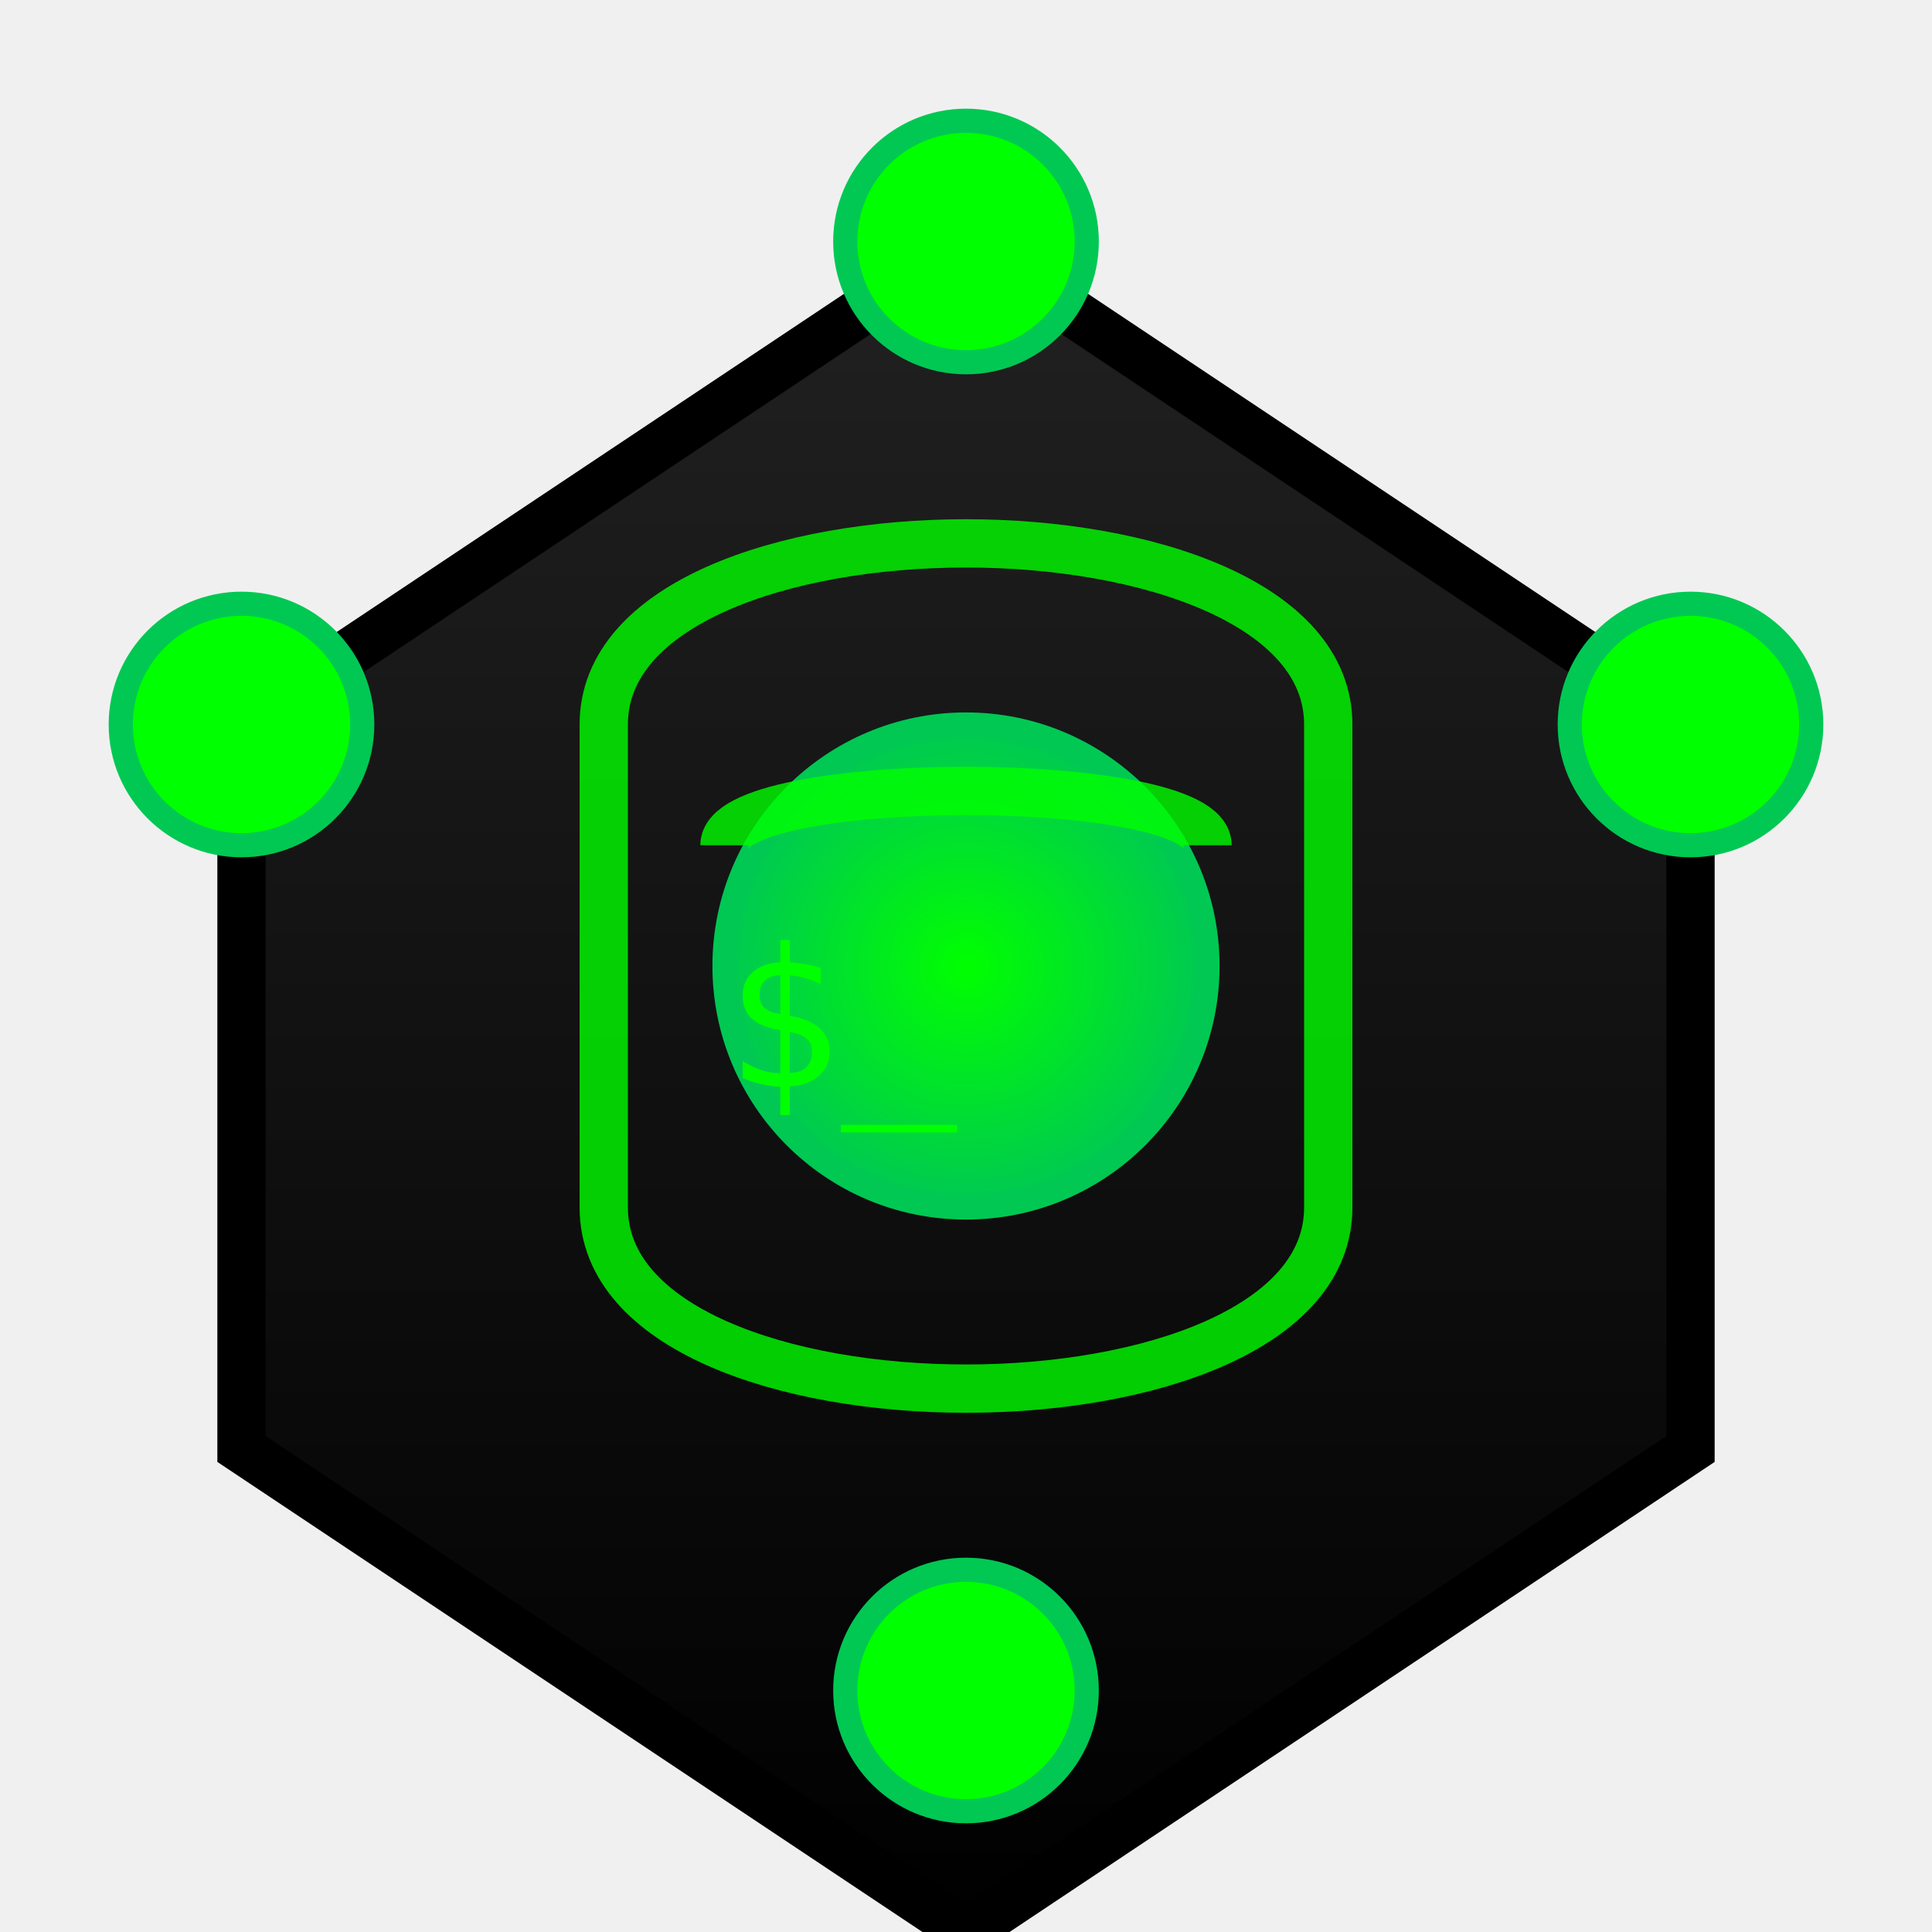
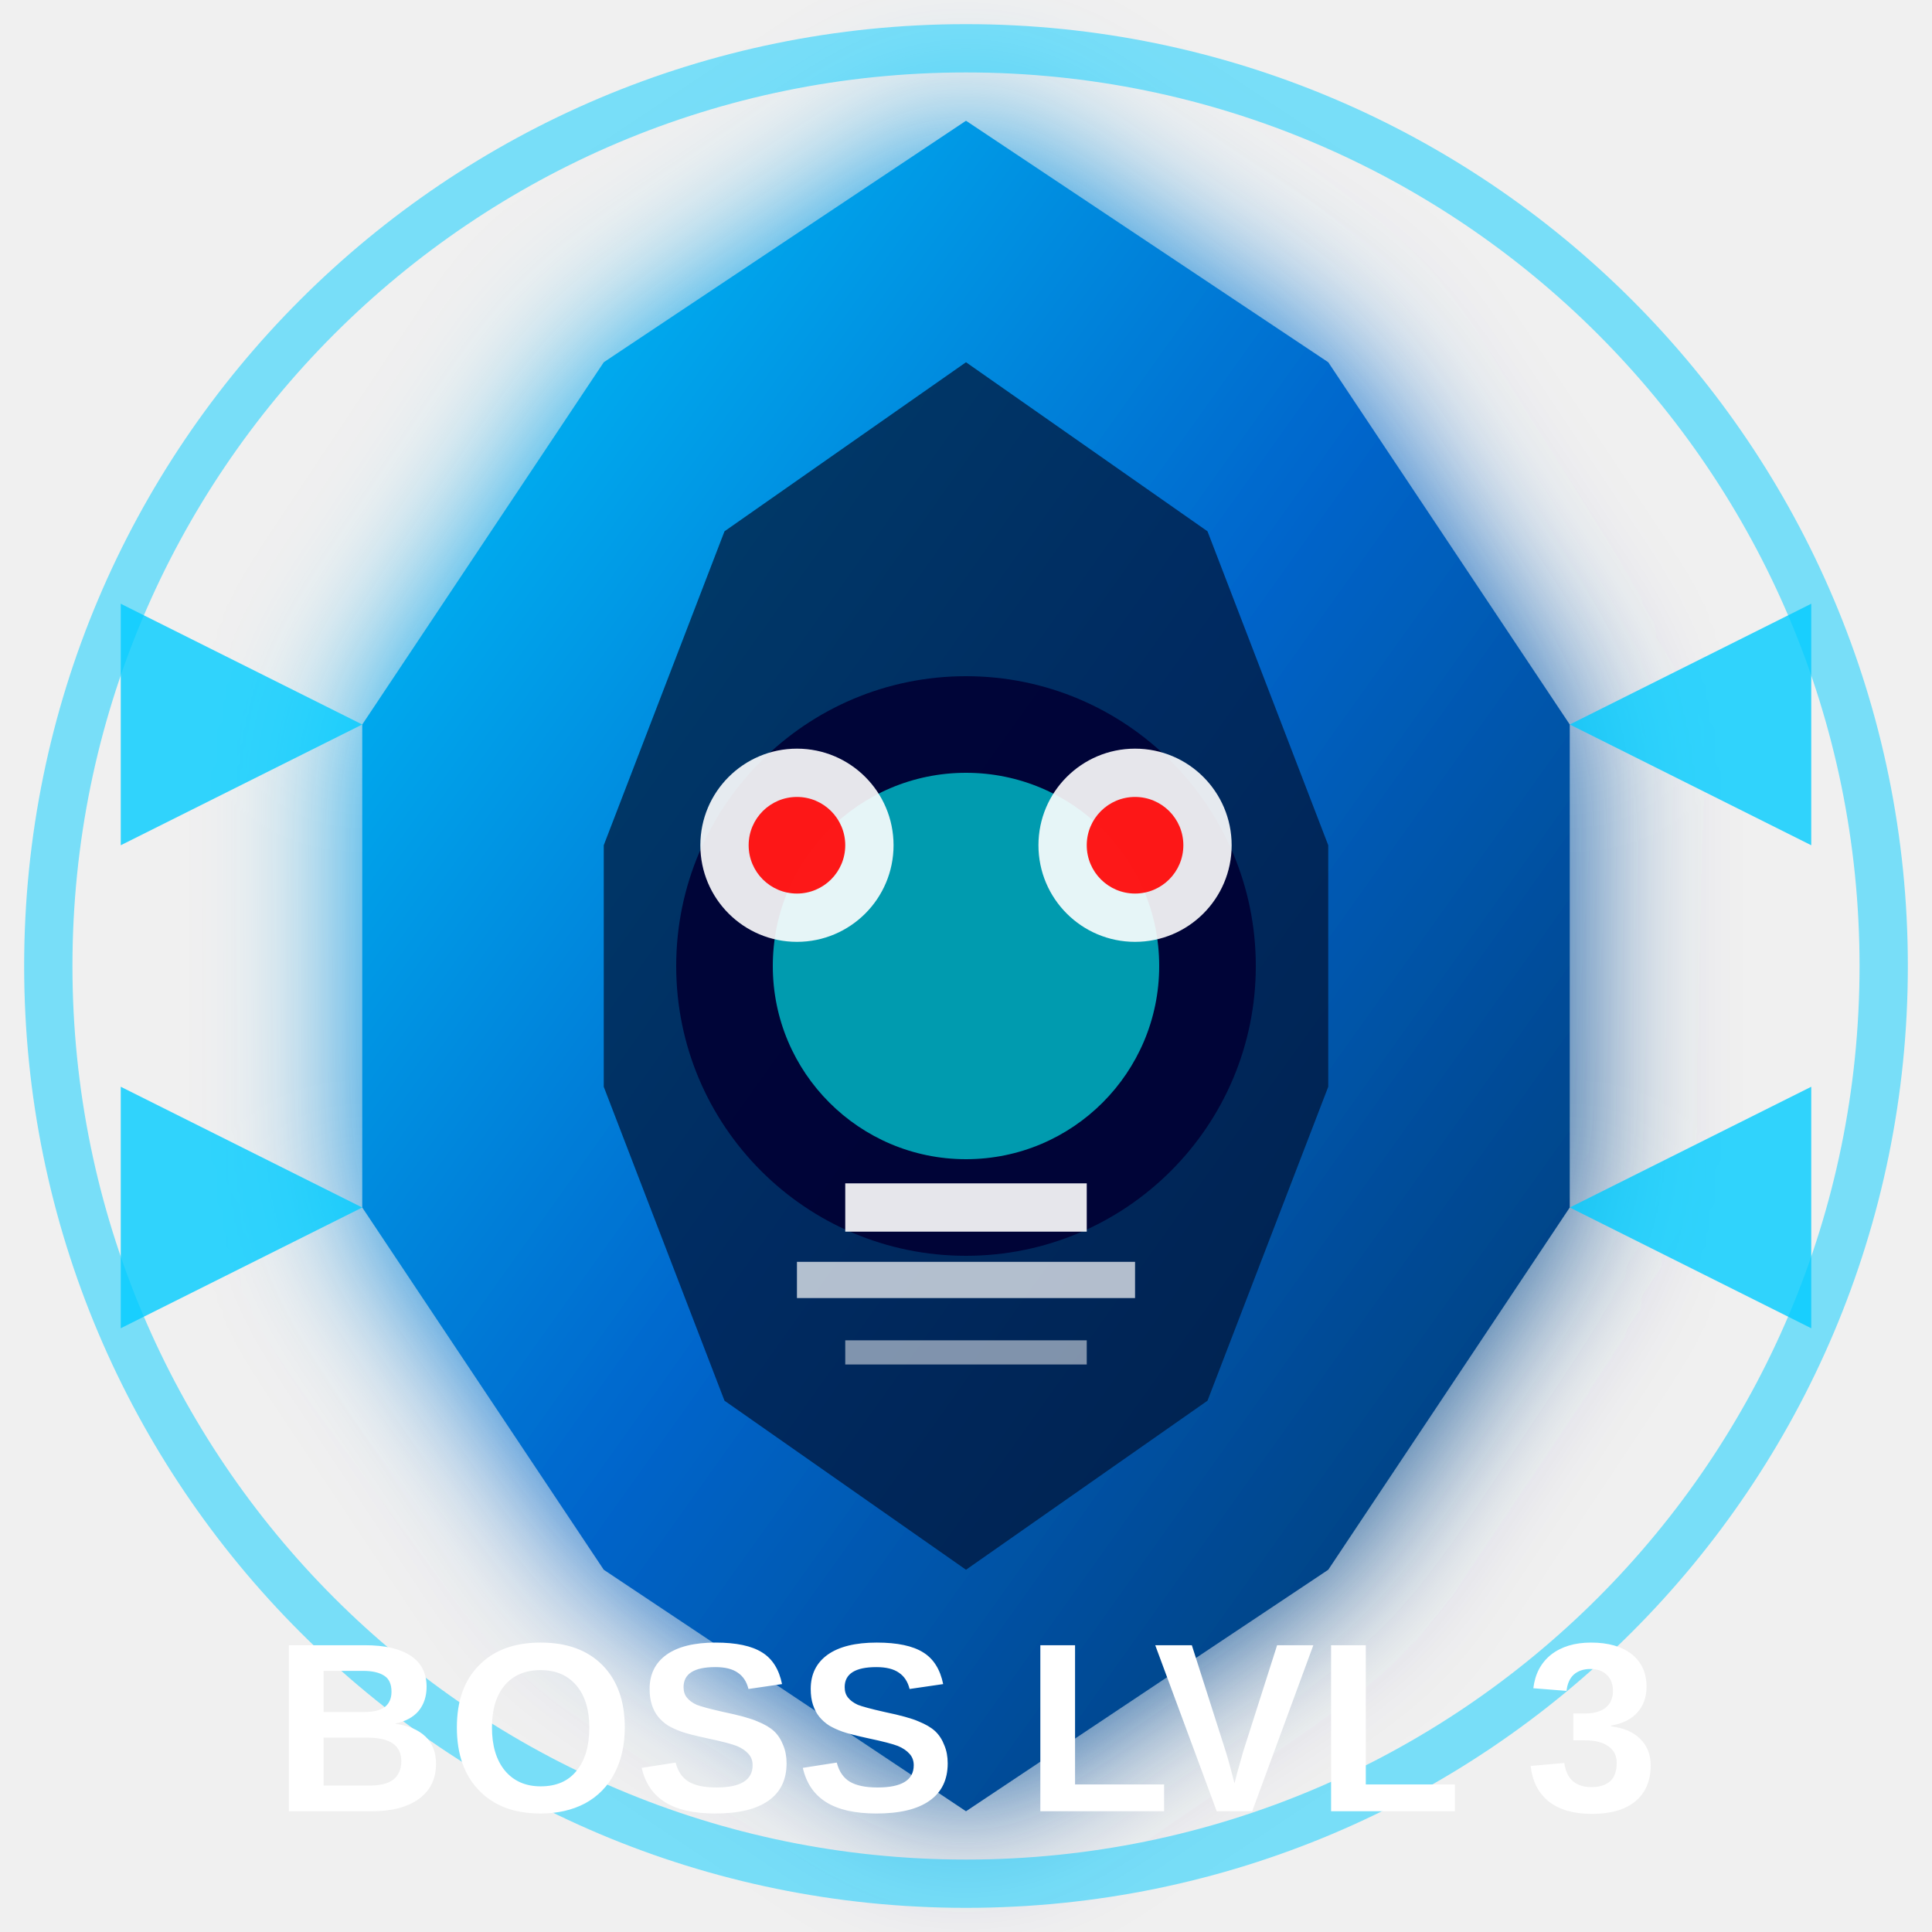
- <svg xmlns="http://www.w3.org/2000/svg" width="80" height="80" viewBox="0 0 80 80">
+ <svg xmlns="http://www.w3.org/2000/svg" width="80px" height="80px" viewBox="0 0 80 80" version="1.1">
  <defs>
-     <linearGradient id="bossGradient3" x1="0%" y1="0%" x2="0%" y2="100%">
-       <stop offset="0%" style="stop-color:#212121;stop-opacity:1" />
-       <stop offset="100%" style="stop-color:#000000;stop-opacity:1" />
+     <linearGradient id="boss3Gradient" x1="0%" y1="0%" x2="100%" y2="100%">
+       <stop stop-color="#00CCFF" offset="0%" />
+       <stop stop-color="#0066CC" offset="50%" />
+       <stop stop-color="#003366" offset="100%" />
    </linearGradient>
-     <radialGradient id="coreGradient3" cx="50%" cy="50%" r="50%" fx="50%" fy="50%">
-       <stop offset="0%" style="stop-color:#00FF00;stop-opacity:1" />
-       <stop offset="100%" style="stop-color:#00C853;stop-opacity:1" />
-     </radialGradient>
+     <filter id="boss3Glow" x="-50%" y="-50%" width="200%" height="200%">
+       <feGaussianBlur stdDeviation="3" result="blur" />
+       <feComposite in="SourceGraphic" in2="blur" operator="over" />
+     </filter>
  </defs>
-   <g>
-     <path d="M10,30 L40,10 L70,30 L70,60 L40,80 L10,60 Z" fill="url(#bossGradient3)" stroke="#000000" stroke-width="2" />
-     <path d="M25,30 C25,20 55,20 55,30 L55,50 C55,60 25,60 25,50 Z" fill="none" stroke="#00FF00" stroke-width="2" stroke-opacity="0.8" />
-     <circle cx="40" cy="40" r="10" fill="url(#coreGradient3)" stroke="#00C853" stroke-width="1" />
-     <path d="M30,35 C30,32 50,32 50,35" stroke="#00FF00" stroke-width="2" stroke-opacity="0.8" fill="none" />
-     <text x="30" y="45" font-family="monospace" font-size="8" fill="#00FF00">$_</text>
-     <circle cx="40" cy="10" r="5" fill="#00FF00" stroke="#00C853" stroke-width="1" />
-     <circle cx="10" cy="30" r="5" fill="#00FF00" stroke="#00C853" stroke-width="1" />
-     <circle cx="70" cy="30" r="5" fill="#00FF00" stroke="#00C853" stroke-width="1" />
-     <circle cx="40" cy="70" r="5" fill="#00FF00" stroke="#00C853" stroke-width="1" />
+   <g stroke="none" stroke-width="1" fill="none" fill-rule="evenodd">
+     <path d="M40,5 L55,15 L65,30 L65,50 L55,65 L40,75 L25,65 L15,50 L15,30 L25,15 Z" fill="url(#boss3Gradient)" filter="url(#boss3Glow)" />
+     <path d="M40,15 L50,22 L55,35 L55,45 L50,58 L40,65 L30,58 L25,45 L25,35 L30,22 Z" fill="#001133" opacity="0.7" />
+     <circle cx="40" cy="40" r="12" fill="#000033" opacity="0.9" />
+     <circle cx="40" cy="40" r="8" fill="#00FFFF" opacity="0.6">
+       <animate attributeName="r" values="8;10;8" dur="2s" repeatCount="indefinite" />
+       <animate attributeName="opacity" values="0.6;0.8;0.6" dur="2s" repeatCount="indefinite" />
+     </circle>
+     <circle cx="33" cy="35" r="4" fill="#FFFFFF" opacity="0.9" />
+     <circle cx="47" cy="35" r="4" fill="#FFFFFF" opacity="0.9" />
+     <circle cx="33" cy="35" r="2" fill="#FF0000" opacity="0.9">
+       <animate attributeName="fill" values="#FF0000;#FFFF00;#FF0000" dur="3s" repeatCount="indefinite" />
+     </circle>
+     <circle cx="47" cy="35" r="2" fill="#FF0000" opacity="0.9">
+       <animate attributeName="fill" values="#FF0000;#FFFF00;#FF0000" dur="3s" repeatCount="indefinite" />
+     </circle>
+     <path d="M35,50 L45,50" stroke="#FFFFFF" stroke-width="2" opacity="0.9" />
+     <path d="M33,53 L47,53" stroke="#FFFFFF" stroke-width="1.5" opacity="0.7" />
+     <path d="M35,56 L45,56" stroke="#FFFFFF" stroke-width="1" opacity="0.5" />
+     <path d="M15,30 L5,25 L5,35 L15,30" fill="#00CCFF" opacity="0.8" />
+     <path d="M65,30 L75,25 L75,35 L65,30" fill="#00CCFF" opacity="0.8" />
+     <path d="M15,50 L5,45 L5,55 L15,50" fill="#00CCFF" opacity="0.8" />
+     <path d="M65,50 L75,45 L75,55 L65,50" fill="#00CCFF" opacity="0.8" />
+     <circle cx="40" cy="40" r="38" stroke="#00CCFF" stroke-width="2" fill="none" opacity="0.5">
+       <animate attributeName="r" from="35" to="45" dur="3s" repeatCount="indefinite" />
+       <animate attributeName="opacity" from="0.5" to="0" dur="3s" repeatCount="indefinite" />
+     </circle>
+     <text x="40" y="75" font-family="Arial" font-size="10" font-weight="bold" fill="#FFFFFF" text-anchor="middle">BOSS LVL 3</text>
  </g>
</svg>
